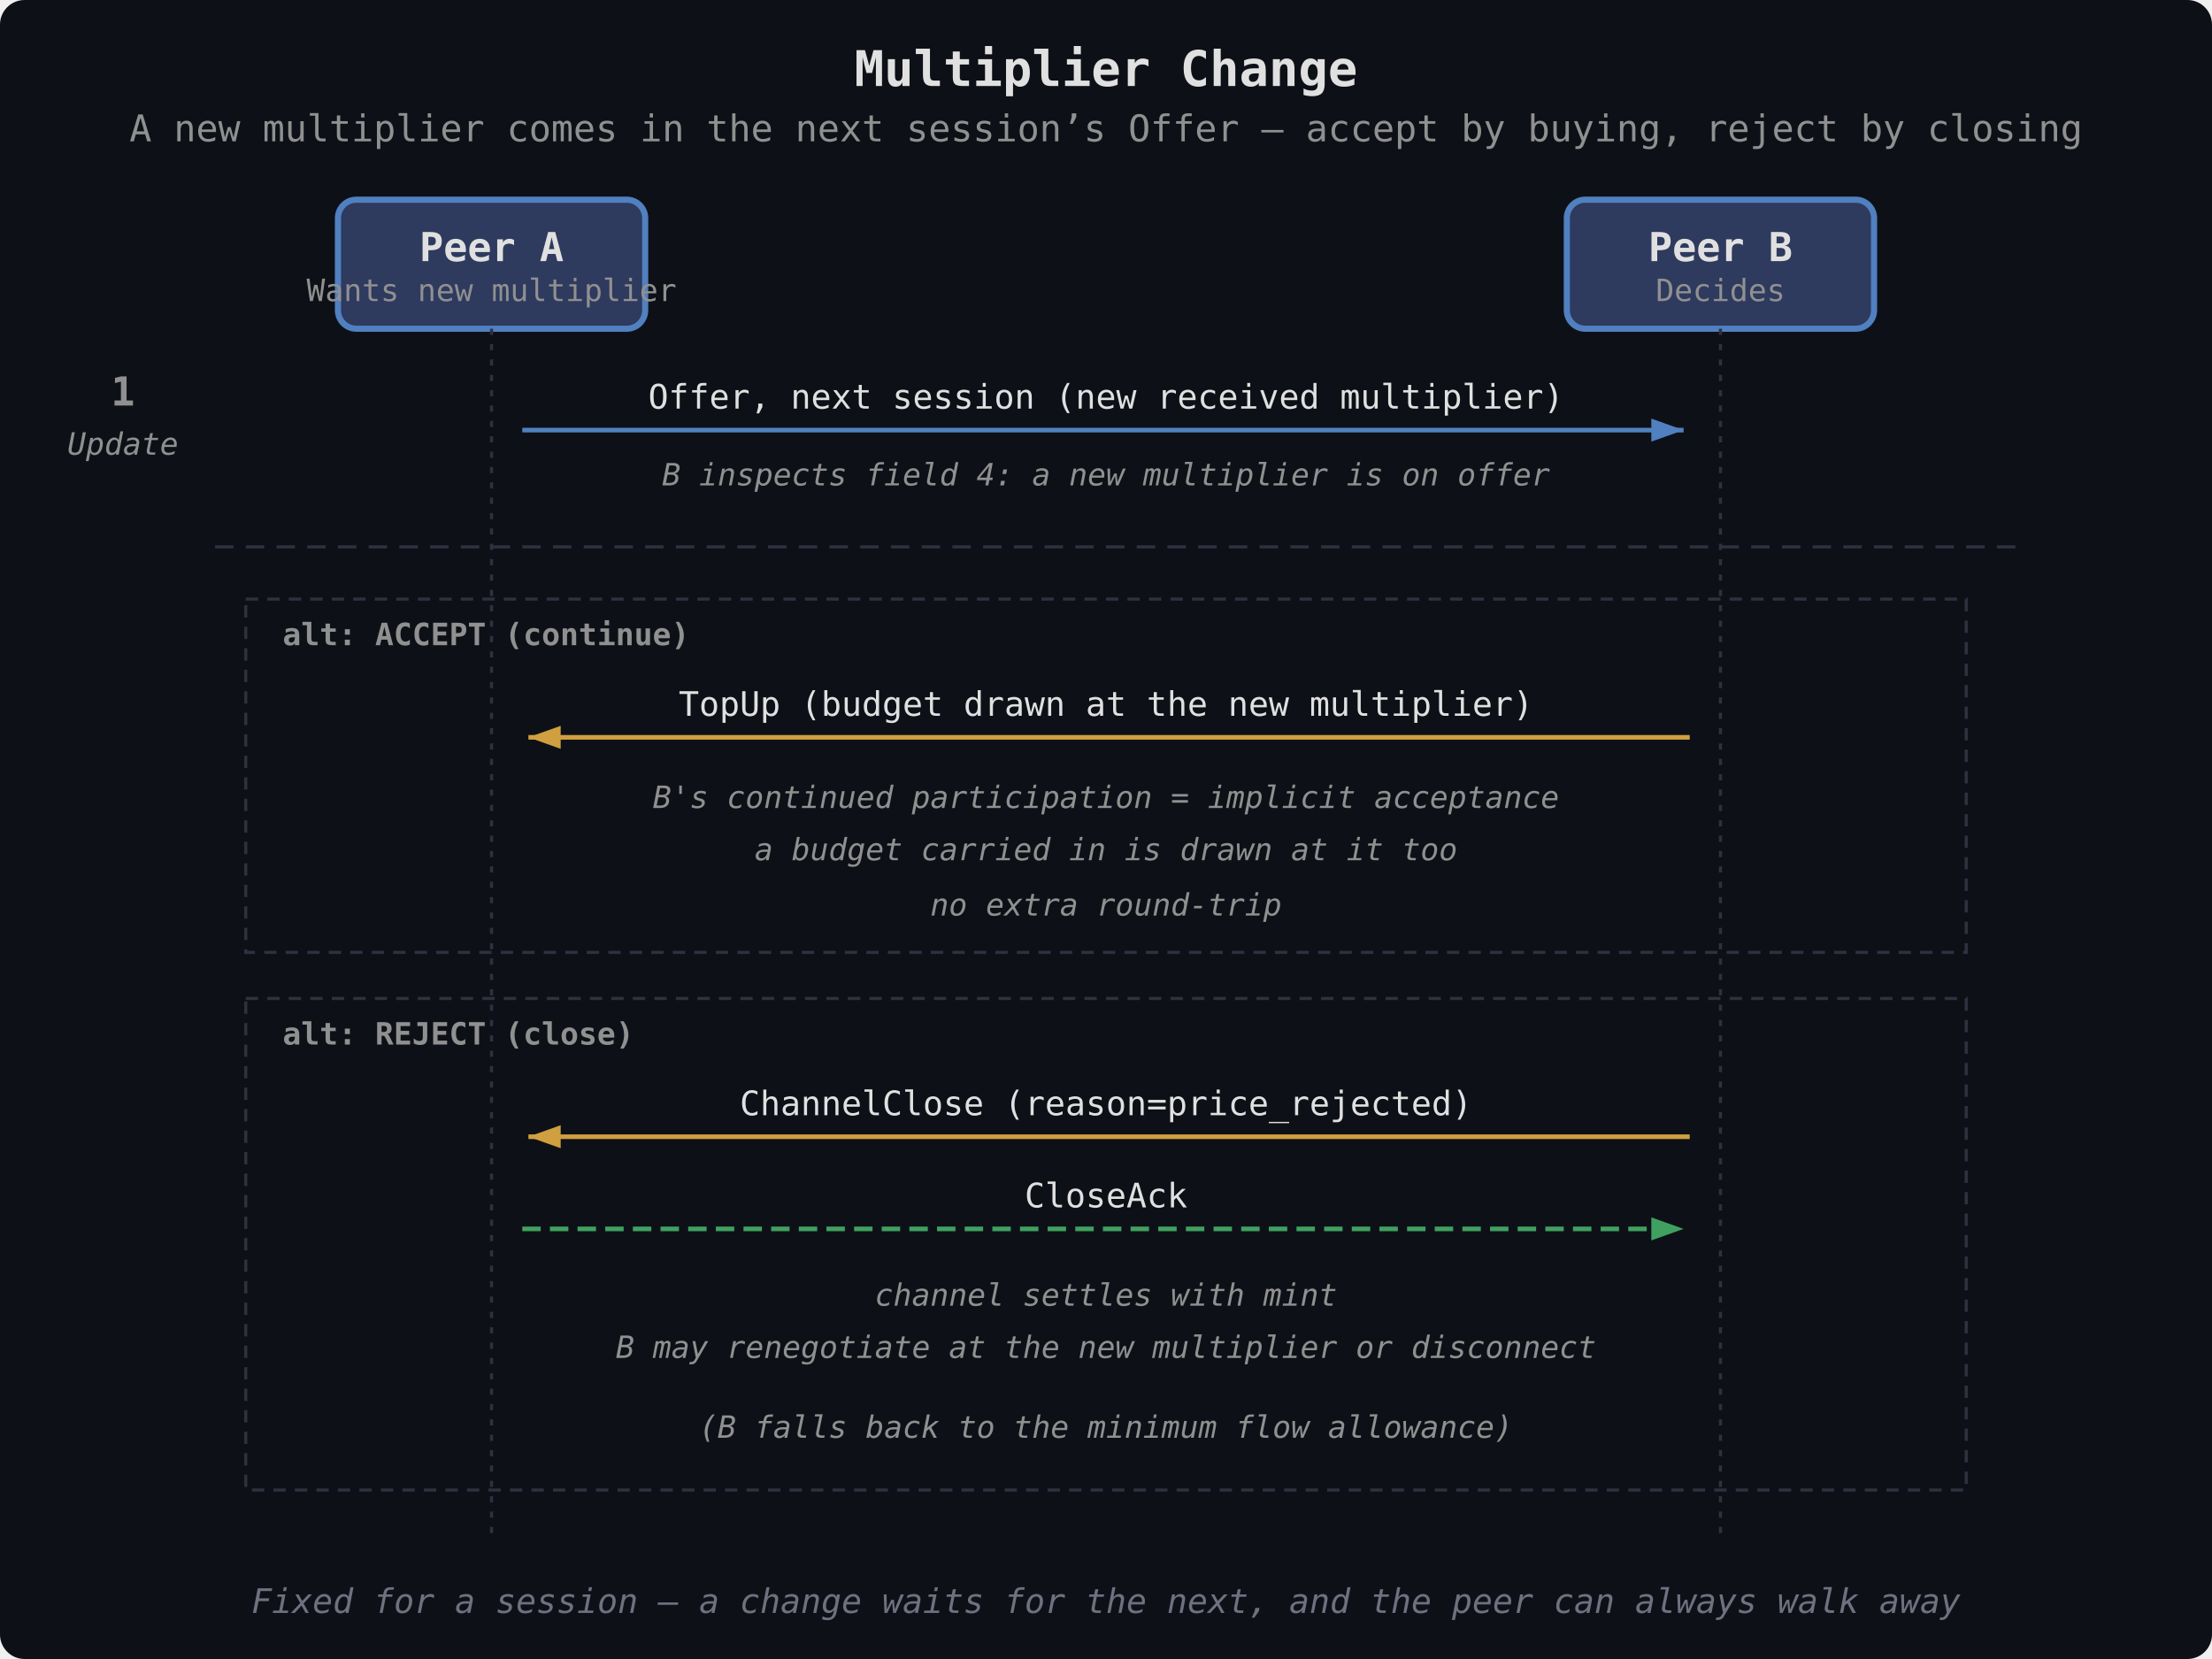
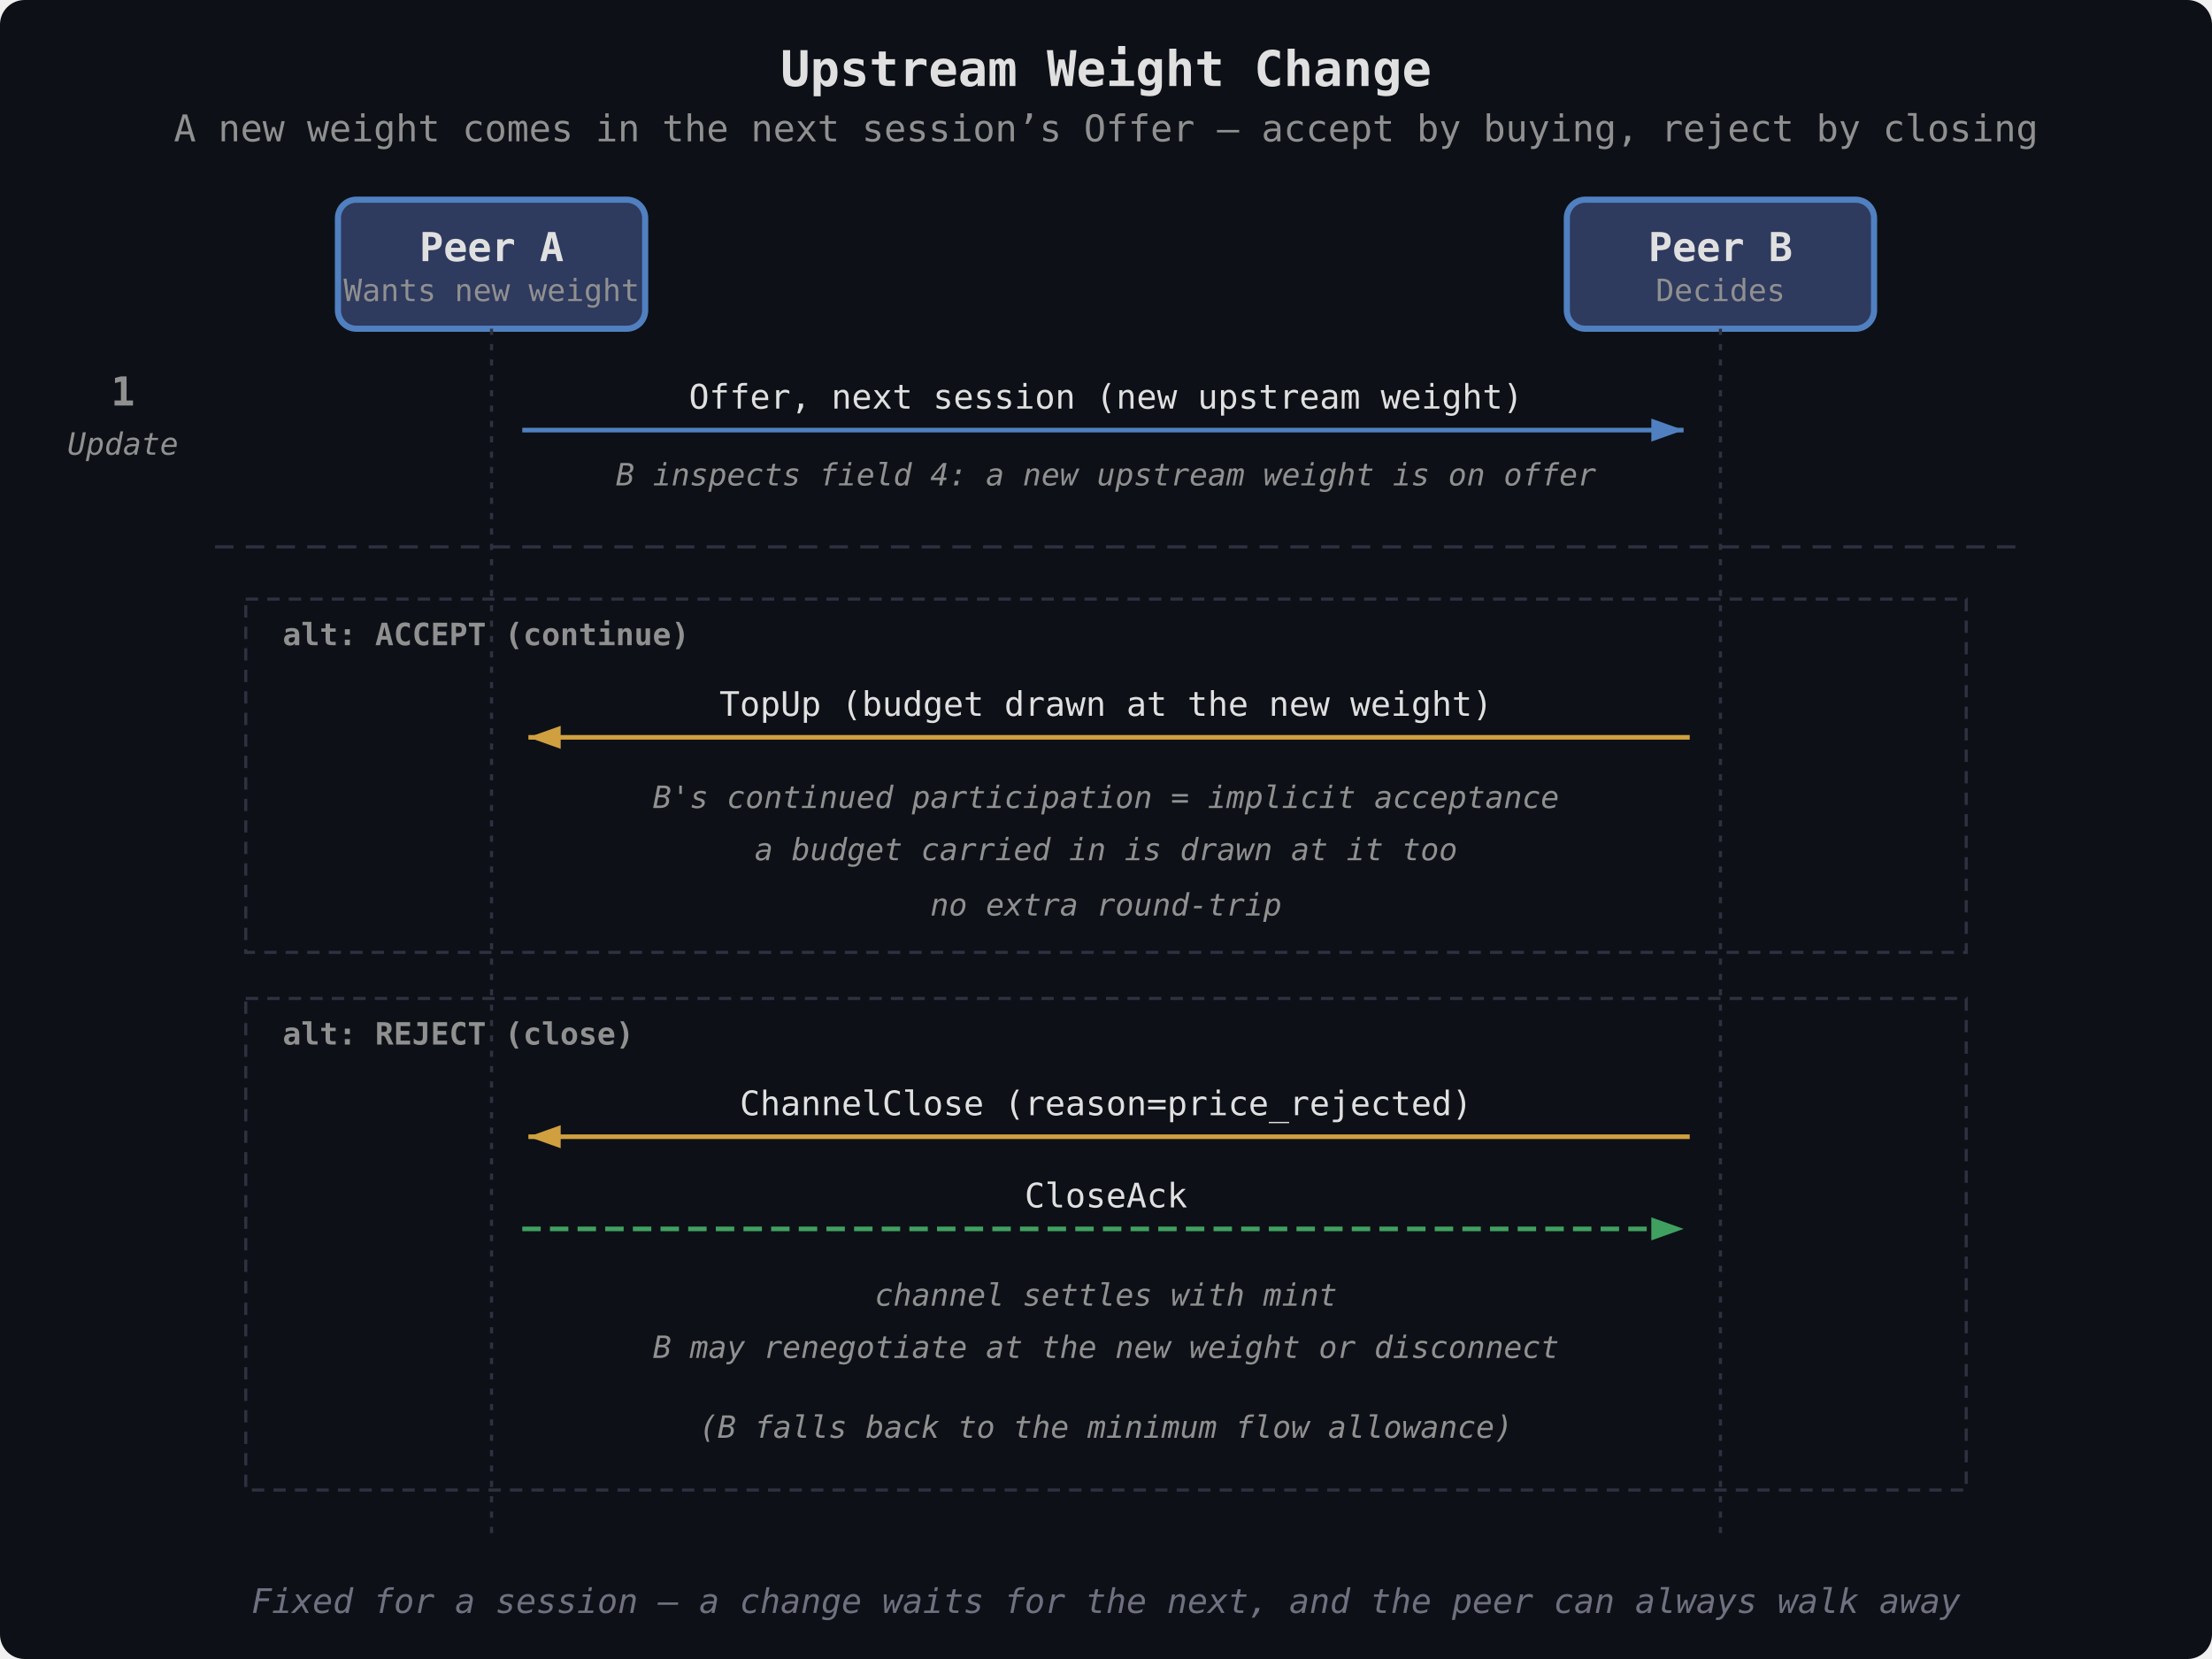
<svg xmlns="http://www.w3.org/2000/svg" viewBox="0 0 720 540" font-family="monospace" font-size="12">
  <style>
    text          { fill: #e0e0e0; }
    text.title    { font-size: 16px; font-weight: bold; }
    text.subtitle { font-size: 12px; fill: #909090; }
    text.nlabel   { font-size: 13px; font-weight: bold; }
    text.nrole    { font-size: 10px; fill: #909090; }
    text.plabel   { font-size: 13px; font-weight: bold; fill: #909090; }
    text.annot    { font-size: 10px; fill: #909090; font-style: italic; }
    text.alabel   { font-size: 11px; }
    text.caption  { font-size: 11px; fill: #707080; font-style: italic; }
    text.altlabel { font-size: 10px; font-weight: bold; fill: #909090; }
    line.sep      { stroke: #303040; stroke-width: 1; stroke-dasharray: 6,4; }
    line.life     { stroke: #303040; stroke-width: 1; stroke-dasharray: 2,3; }
    rect.alt      { fill: none; stroke: #303040; stroke-width: 1; stroke-dasharray: 4,3; }

    .bg           { fill: #0d1117; }
    .callout      { fill: #151520; }
    .node         { fill: #2e3a5e; stroke: #5080c0; }

    @media (prefers-color-scheme: light) {
      text          { fill: #1f2328; }
      text.subtitle, text.nrole, text.plabel, text.annot, text.altlabel,
      text.elabel, text.mdesc, text.tlabel { fill: #656d76; }
      text.caption  { fill: #7c8186; }
      line.sep, line.life { stroke: #d1d9e0; }
      rect.alt      { stroke: #d1d9e0; }
      .bg           { fill: #ffffff; }
      .callout      { fill: #f6f8fa; }
      .node, rect.node { fill: #ddf4ff; stroke: #0969da; }
      rect.compute, rect.result { fill: #f6f8fa; }
    }
  </style>
  <defs>
    <marker id="aR" markerWidth="7" markerHeight="5" refX="7" refY="2.5" orient="auto">
      <polygon points="0,0 7,2.5 0,5" fill="#5080c0" />
    </marker>
    <marker id="aL" markerWidth="7" markerHeight="5" refX="7" refY="2.5" orient="auto">
      <polygon points="0,0 7,2.5 0,5" fill="#d0a040" />
    </marker>
    <marker id="aG" markerWidth="7" markerHeight="5" refX="7" refY="2.5" orient="auto">
      <polygon points="0,0 7,2.5 0,5" fill="#40a060" />
    </marker>
  </defs>
  <rect width="720" height="540" rx="8" class="bg" />
-   <text x="360" y="28" text-anchor="middle" class="title">Multiplier Change</text>
-   <text x="360" y="46" text-anchor="middle" class="subtitle">A new multiplier comes in the next session’s Offer — accept by buying, reject by closing</text>
+   <text x="360" y="28" text-anchor="middle" class="title">Upstream Weight Change</text>
+   <text x="360" y="46" text-anchor="middle" class="subtitle">A new weight comes in the next session’s Offer — accept by buying, reject by closing</text>
  <rect x="110" y="65" width="100" height="42" class="node" stroke-width="2" rx="6" />
  <text x="160" y="85" text-anchor="middle" class="nlabel">Peer A</text>
-   <text x="160" y="98" text-anchor="middle" class="nrole">Wants new multiplier</text>
+   <text x="160" y="98" text-anchor="middle" class="nrole">Wants new weight</text>
  <rect x="510" y="65" width="100" height="42" class="node" stroke-width="2" rx="6" />
  <text x="560" y="85" text-anchor="middle" class="nlabel">Peer B</text>
  <text x="560" y="98" text-anchor="middle" class="nrole">Decides</text>
  <line x1="160" y1="107" x2="160" y2="500" class="life" />
  <line x1="560" y1="107" x2="560" y2="500" class="life" />
  <text x="40" y="132" text-anchor="middle" class="plabel">1</text>
  <text x="40" y="148" text-anchor="middle" class="annot">Update</text>
  <line x1="170" y1="140" x2="548" y2="140" stroke="#5080c0" stroke-width="1.5" marker-end="url(#aR)" />
-   <text x="360" y="133" text-anchor="middle" class="alabel" fill="#5080c0">Offer, next session (new received multiplier)</text>
-   <text x="360" y="158" text-anchor="middle" class="annot">B inspects field 4: a new multiplier is on offer</text>
+   <text x="360" y="133" text-anchor="middle" class="alabel" fill="#5080c0">Offer, next session (new upstream weight)</text>
+   <text x="360" y="158" text-anchor="middle" class="annot">B inspects field 4: a new upstream weight is on offer</text>
  <line x1="70" y1="178" x2="660" y2="178" class="sep" />
  <rect x="80" y="195" width="560" height="115" class="alt" />
  <text x="92" y="210" class="altlabel">alt: ACCEPT (continue)</text>
  <line x1="550" y1="240" x2="172" y2="240" stroke="#d0a040" stroke-width="1.5" marker-end="url(#aL)" />
-   <text x="360" y="233" text-anchor="middle" class="alabel" fill="#d0a040">TopUp (budget drawn at the new multiplier)</text>
+   <text x="360" y="233" text-anchor="middle" class="alabel" fill="#d0a040">TopUp (budget drawn at the new weight)</text>
  <text x="360" y="263" text-anchor="middle" class="annot">B's continued participation = implicit acceptance</text>
  <text x="360" y="280" text-anchor="middle" class="annot">a budget carried in is drawn at it too</text>
  <text x="360" y="298" text-anchor="middle" class="annot">no extra round-trip</text>
  <rect x="80" y="325" width="560" height="160" class="alt" />
  <text x="92" y="340" class="altlabel">alt: REJECT (close)</text>
  <line x1="550" y1="370" x2="172" y2="370" stroke="#d0a040" stroke-width="1.5" marker-end="url(#aL)" />
  <text x="360" y="363" text-anchor="middle" class="alabel" fill="#d0a040">ChannelClose (reason=price_rejected)</text>
  <line x1="170" y1="400" x2="548" y2="400" stroke="#40a060" stroke-width="1.5" stroke-dasharray="6,3" marker-end="url(#aG)" />
  <text x="360" y="393" text-anchor="middle" class="alabel" fill="#40a060">CloseAck</text>
  <text x="360" y="425" text-anchor="middle" class="annot">channel settles with mint</text>
-   <text x="360" y="442" text-anchor="middle" class="annot">B may renegotiate at the new multiplier or disconnect</text>
+   <text x="360" y="442" text-anchor="middle" class="annot">B may renegotiate at the new weight or disconnect</text>
  <text x="360" y="468" text-anchor="middle" class="annot">(B falls back to the minimum flow allowance)</text>
  <text x="360" y="525" text-anchor="middle" class="caption">Fixed for a session — a change waits for the next, and the peer can always walk away</text>
</svg>
